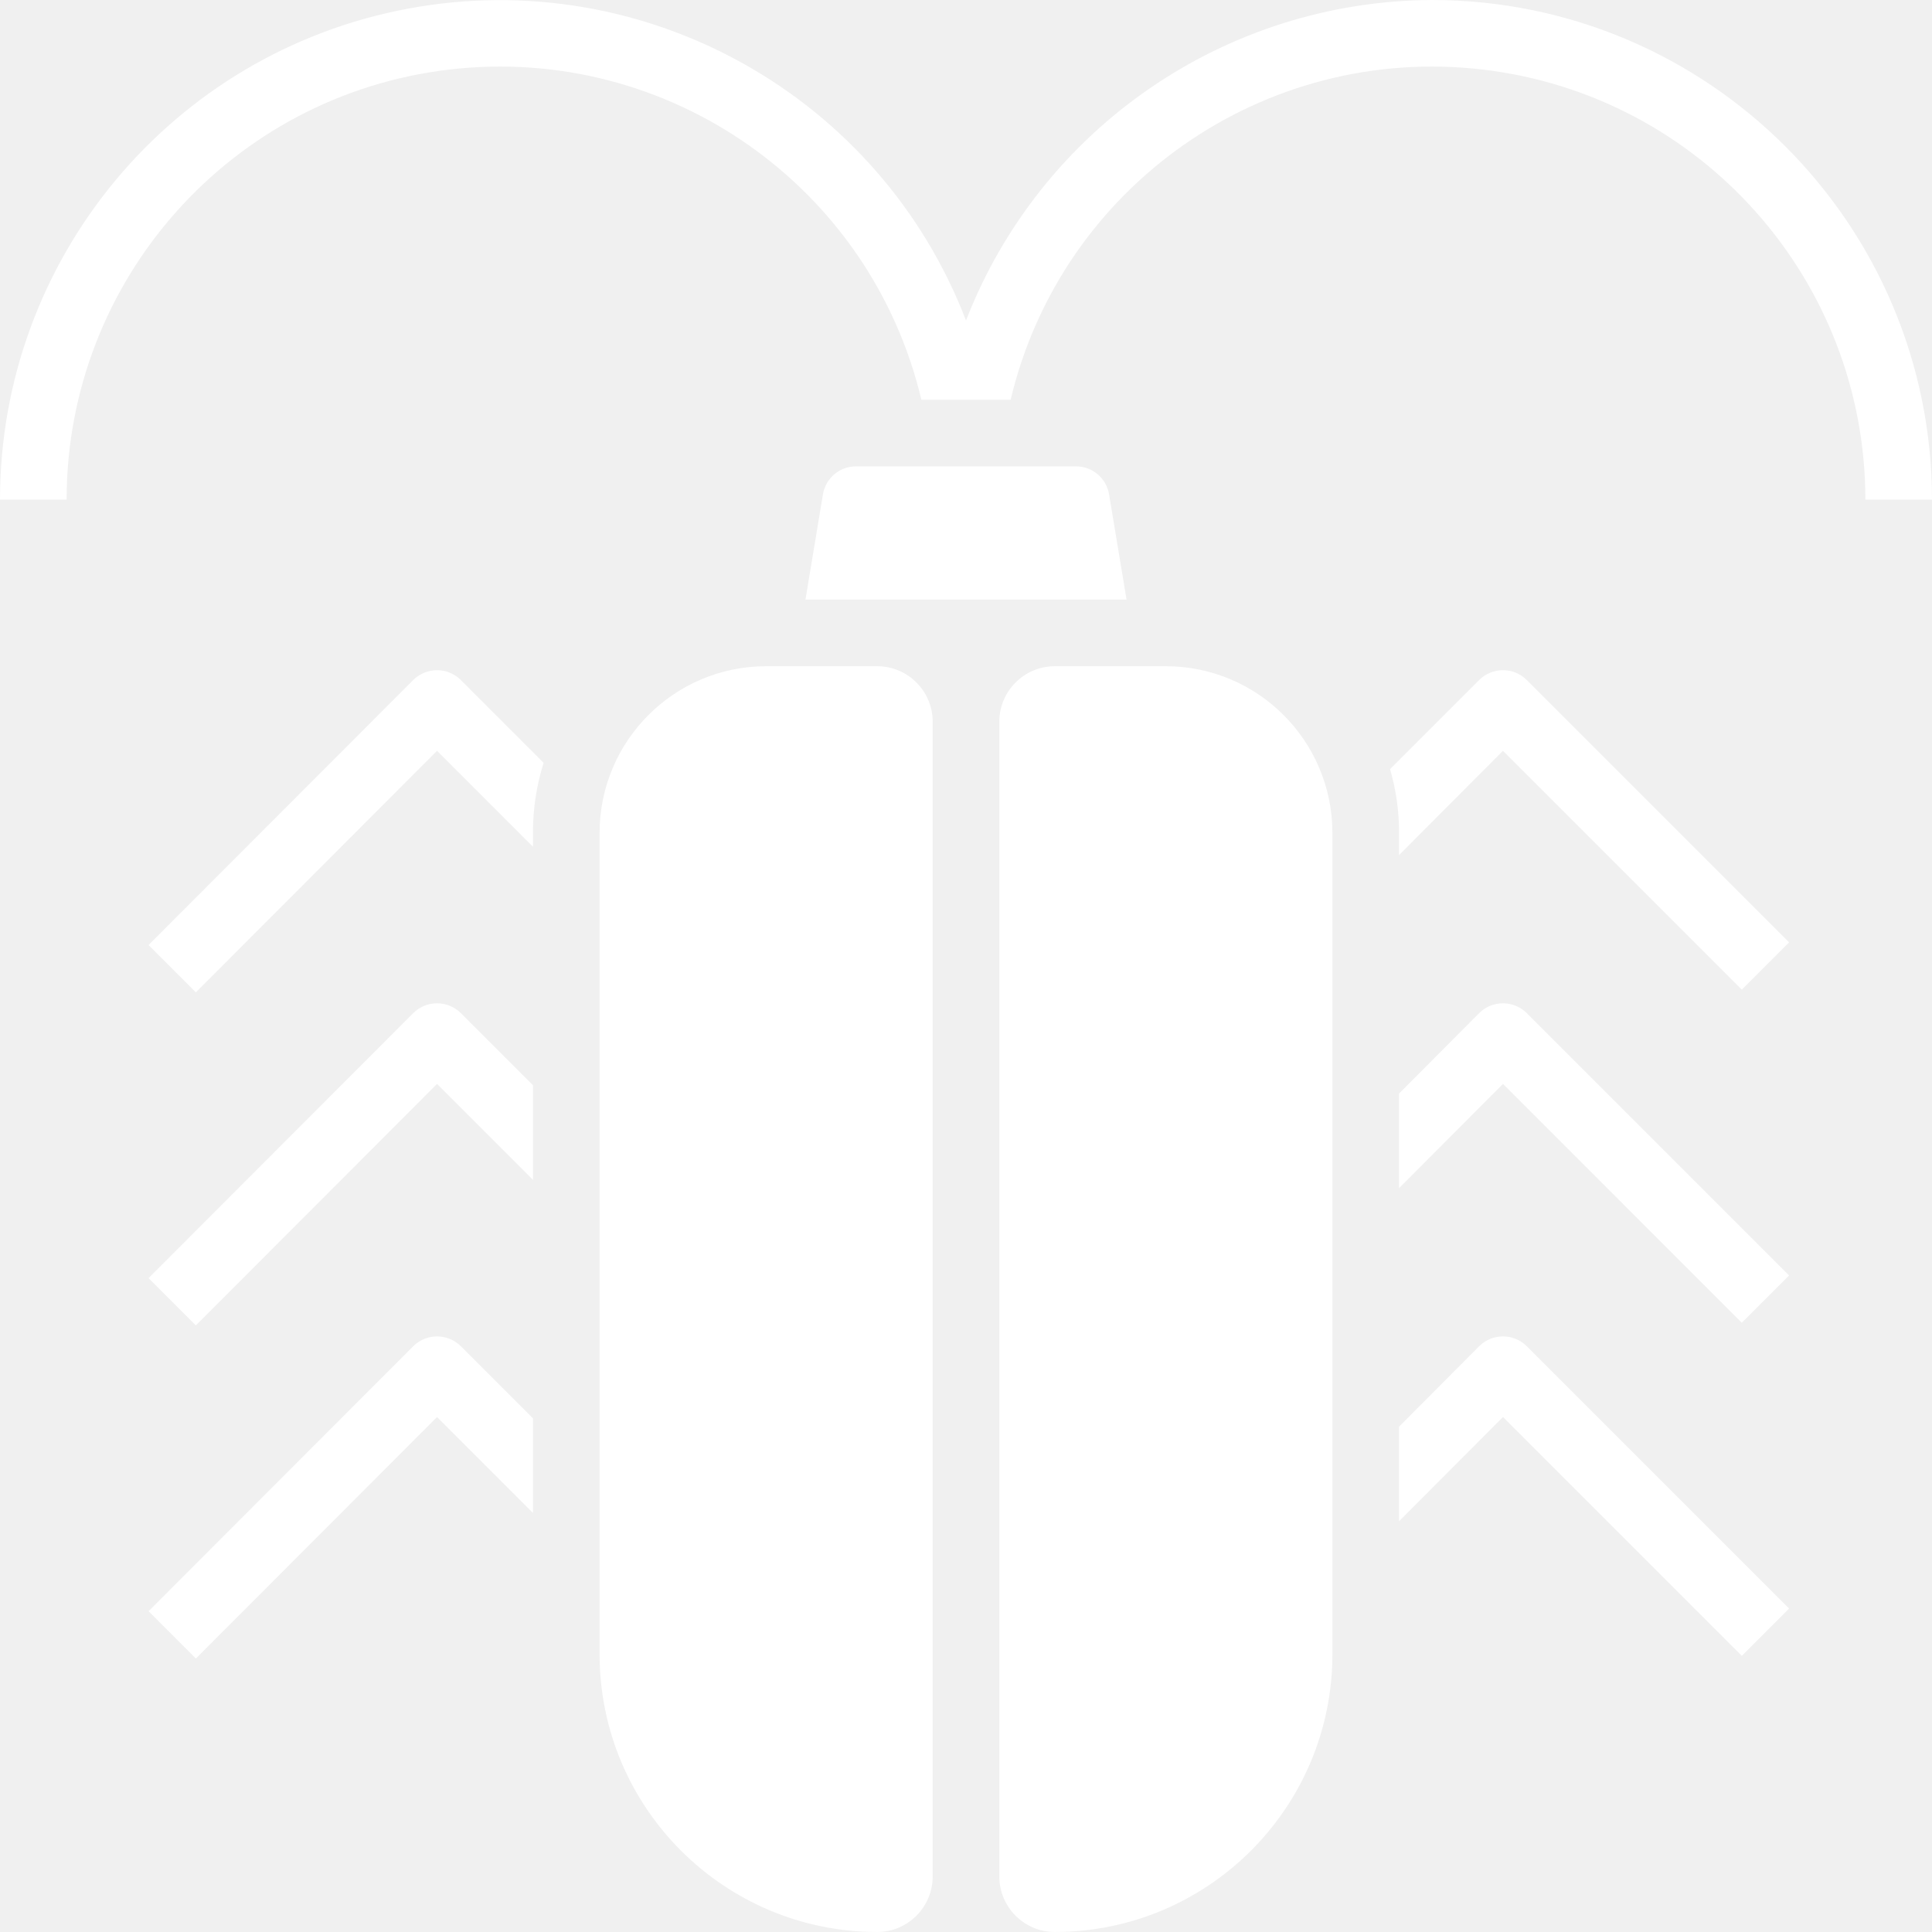
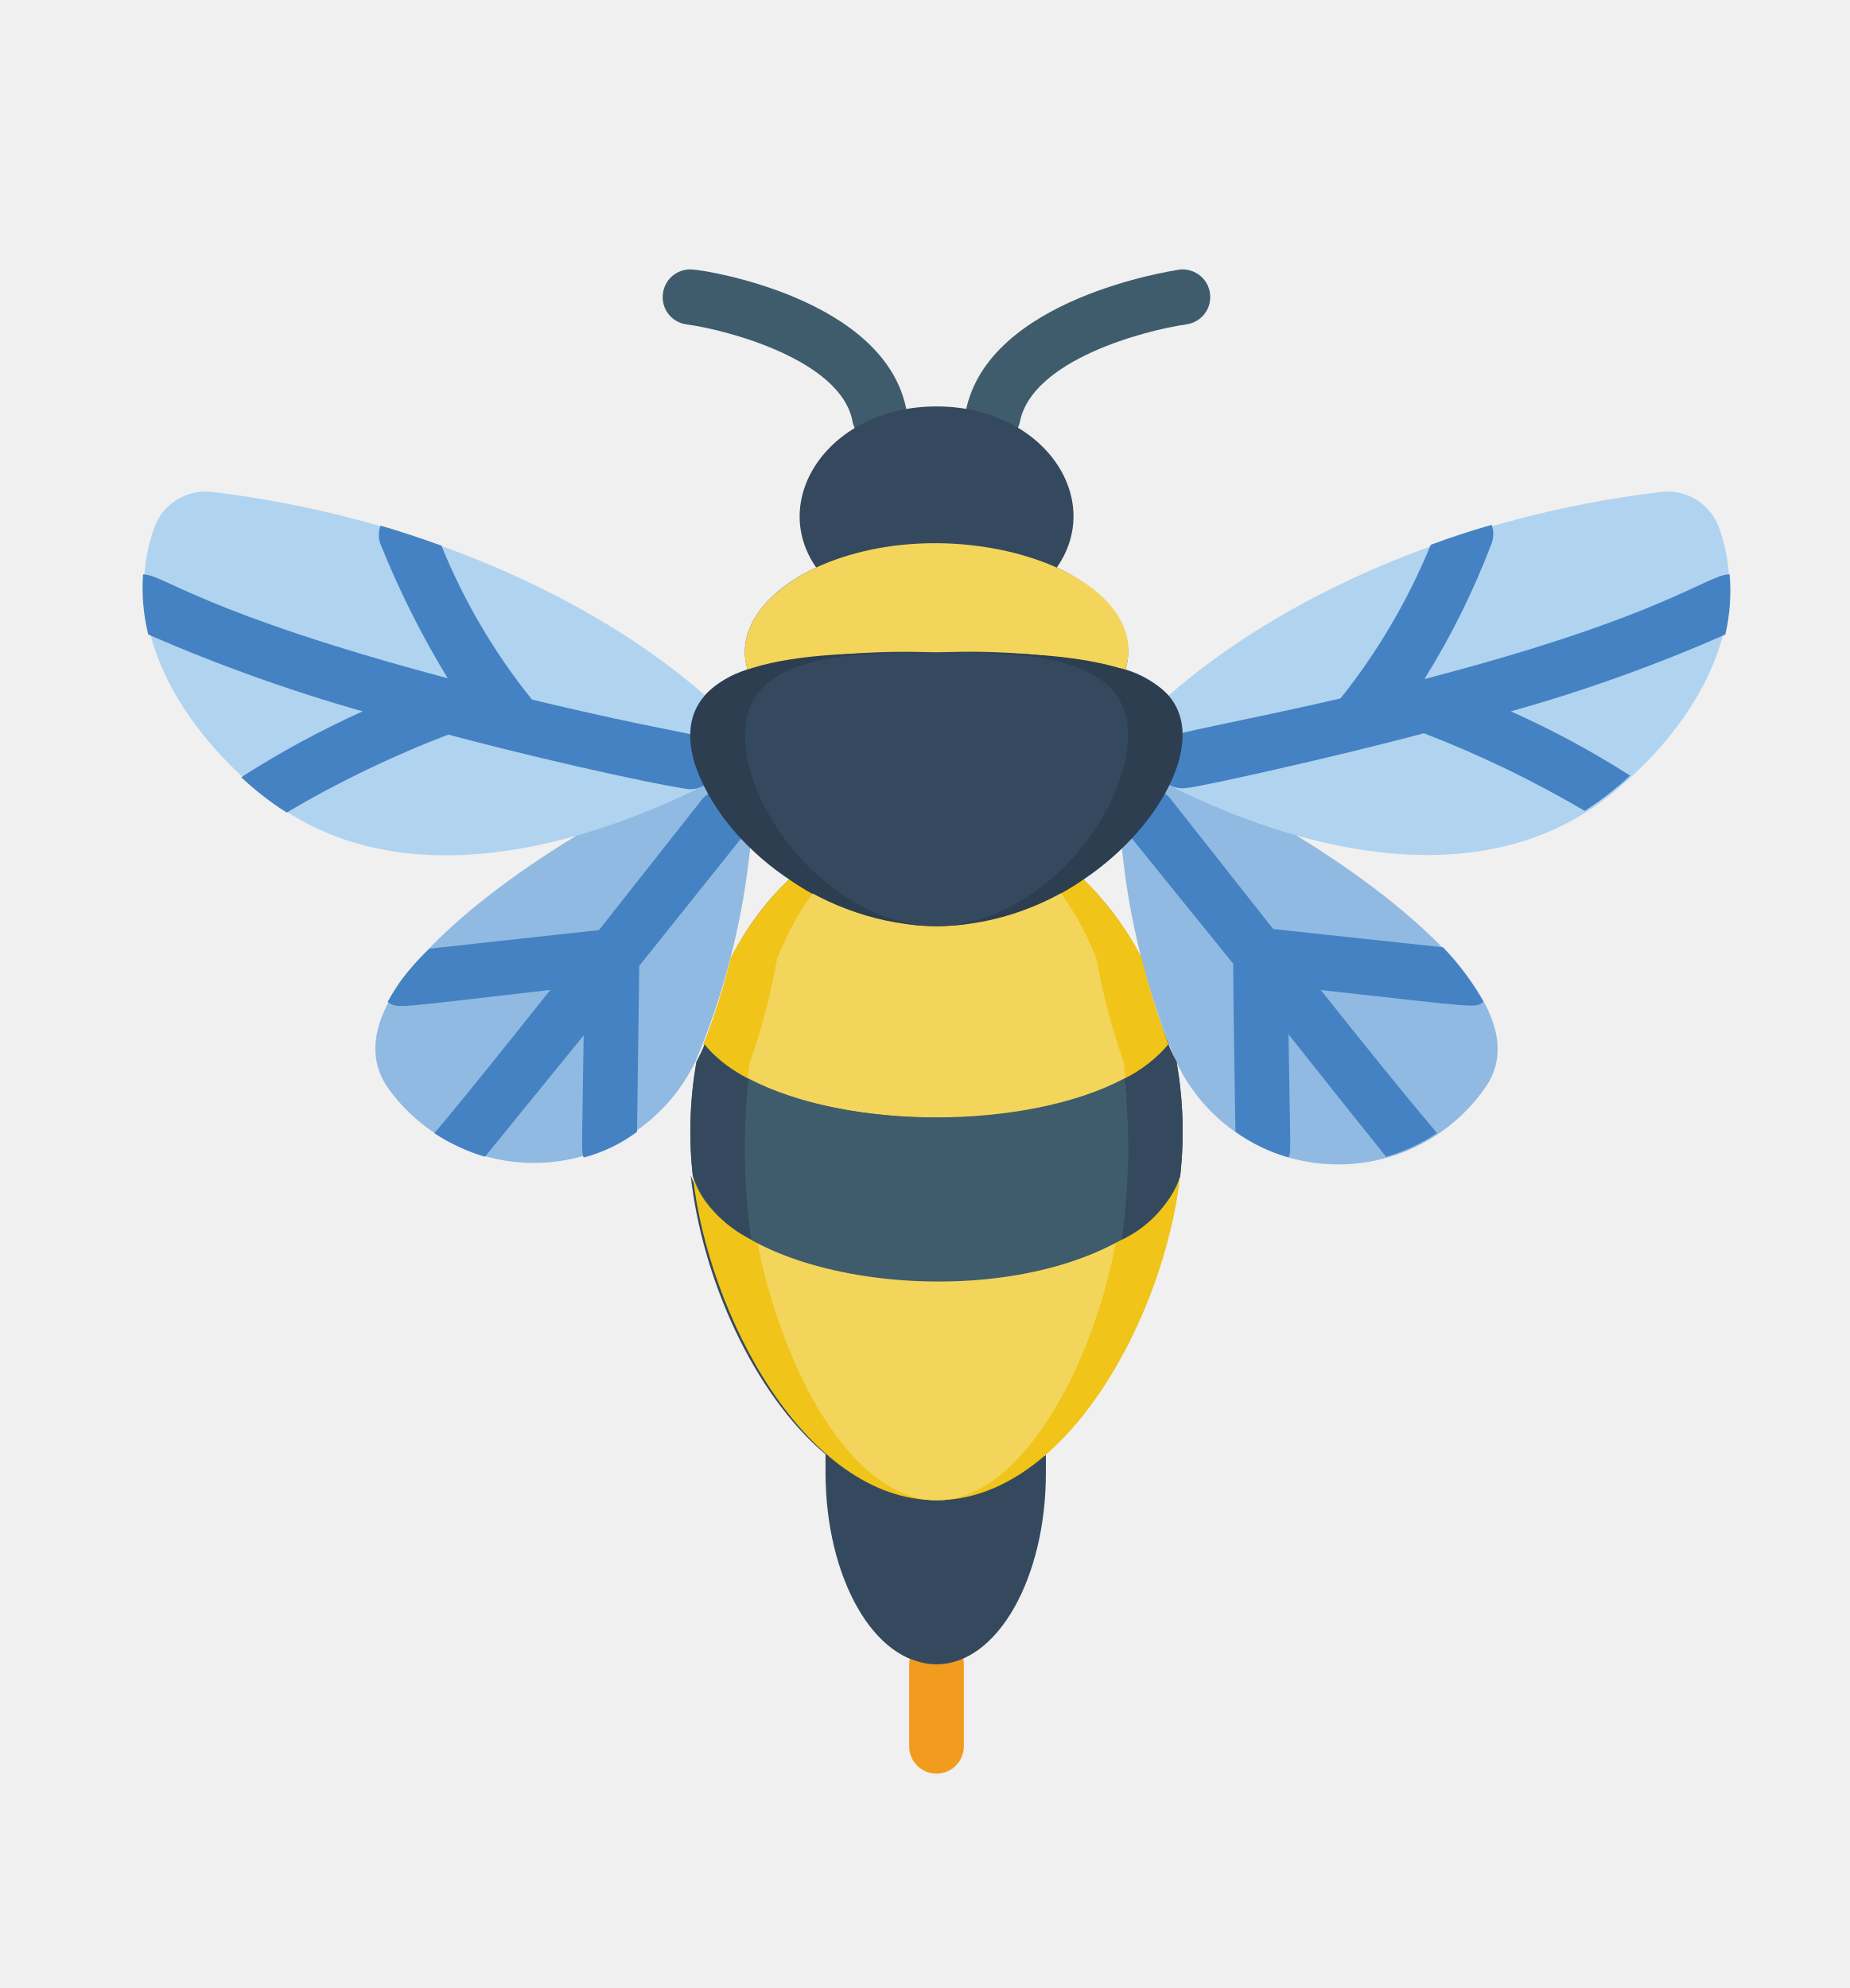
- <svg xmlns="http://www.w3.org/2000/svg" height="512px" viewBox="0 0 464 464" width="512px">
-   <path d="m210.664 464c7.363-.008 13.328-5.973 13.336-13.336v-277.328c-.008-7.363-5.973-13.328-13.336-13.336h-26.664c-22.082.027-39.973 17.918-40 40v197.336c.039 36.801 29.863 66.625 66.664 66.664zm0 0" fill="#FFFFFF" />
-   <path d="m266.352 118.672c-.668-3.832-3.98-6.641-7.871-6.672h-52.961c-3.895.031-7.207 2.844-7.871 6.68l-4.207 25.32h77.117zm0 0" fill="#FFFFFF" />
-   <path d="m253.336 464c36.801-.039 66.625-29.863 66.664-66.664v-197.336c-.027-22.082-17.918-39.973-40-40h-26.664c-7.363.008-13.328 5.973-13.336 13.336v277.328c.008 7.363 5.973 13.328 13.336 13.336zm0 0" fill="#FFFFFF" />
-   <path d="m344 0c-49.602.199-94.027 30.73-112 76.961-20.758-53.965-77.043-85.453-133.887-74.906-56.848 10.547-98.094 60.129-98.113 117.945h16c.023-52.773 39.551-97.172 91.965-103.301 52.418-6.129 101.121 27.957 113.316 79.301h21.438c12.195-51.344 60.898-85.43 113.316-79.301 52.414 6.129 91.941 50.527 91.965 103.301h16c-.078-66.242-53.758-119.922-120-120zm0 0" fill="#FFFFFF" />
-   <path d="m429.68 226.32-11.359 11.359-57.359-57.359-24.961 25.039v-5.359c.016-5.172-.711-10.316-2.16-15.281l21.441-21.438c3.152-3.094 8.203-3.094 11.359 0zm0 0" fill="#FFFFFF" />
-   <path d="m429.68 306.32-11.359 11.359-57.359-57.359-24.961 25.039v-22.719l19.281-19.359c3.152-3.094 8.203-3.094 11.359 0zm0 0" fill="#FFFFFF" />
-   <path d="m429.68 386.32-11.359 11.359-57.359-57.359-24.961 25.039v-22.719l19.281-19.359c3.152-3.094 8.203-3.094 11.359 0zm0 0" fill="#FFFFFF" />
-   <path d="m130.559 183.199c-1.711 5.438-2.574 11.102-2.559 16.801v3.359l-23.039-23.039-57.922 58-11.359-11.359 63.602-63.68c3.152-3.094 8.203-3.094 11.359 0zm0 0" fill="#FFFFFF" />
-   <path d="m128 260.641v22.719l-23.039-23.039-57.922 58-11.359-11.359 63.602-63.68c3.152-3.094 8.203-3.094 11.359 0zm0 0" fill="#FFFFFF" />
-   <path d="m128 340.641v22.719l-23.039-23.039-57.922 58-11.359-11.359 63.602-63.68c3.152-3.094 8.203-3.094 11.359 0zm0 0" fill="#FFFFFF" />
+ <svg xmlns="http://www.w3.org/2000/svg" version="1.1" id="Capa_1" x="0px" y="0px" width="64.14px" height="68.945px" viewBox="0 0 64.14 68.945" enable-background="new 0 0 64.14 68.945" xml:space="preserve">
+   <g>
+     <g id="_x30_11---Wasp" transform="translate(-1 -1)">
+       <path id="Shape" fill="#90BAE1" d="M52.439,38.804c-1.282,1.778-3.407,2.749-5.59,2.555c-2.184-0.195-4.103-1.526-5.05-3.503    c-1-2.363-1.639-4.863-1.896-7.416l0.588-3.016c0.762,0.095,1.533,0.095,2.295,0l3.215,2.58    C49.081,31.891,54.601,35.959,52.439,38.804z" />
+       <path id="Shape_1_" fill="#4482C3" d="M52.439,35.75c-0.381-0.691-0.854-1.33-1.404-1.896l-5.889-0.635l-3.566-4.523    c-0.217-0.263-0.557-0.39-0.893-0.333c-0.336,0.057-0.616,0.288-0.735,0.607c-0.119,0.319-0.059,0.677,0.158,0.94l3.651,4.514    c0,0.332,0,1.167,0.076,5.823c0.557,0.402,1.179,0.704,1.84,0.891c0.095-0.209,0.066,0,0-4.268    c0.569,0.711,1.499,1.897,3.385,4.249c0.623-0.182,1.214-0.457,1.754-0.816c0-0.076-0.114-0.057-4.021-4.969    C52.439,35.959,52.088,35.959,52.439,35.75L52.439,35.75z" />
+       <path id="Shape_2_" fill="#B0D3F0" d="M56.829,28.572c-4.277,3.433-10.432,2.114-15.297-0.342c0-1.896,0-1.205,0-3.12    c3.86-3.376,10.005-6.221,17.118-7.056c0.857-0.078,1.66,0.433,1.953,1.242C61.855,22.768,59.665,26.295,56.829,28.572    L56.829,28.572z" />
+       <path id="Shape_3_" fill="#4482C3" d="M60.973,20.918c-0.777,0-2.21,1.451-10.583,3.632c0.929-1.492,1.71-3.07,2.333-4.713    c0.073-0.205,0.073-0.43,0-0.635c-0.654,0.18-1.451,0.446-2.114,0.692c-0.785,1.917-1.839,3.711-3.13,5.33    c-3.461,0.796-5.993,1.233-5.993,1.366c-0.38,0.242-0.538,0.718-0.376,1.138c0.161,0.421,0.596,0.671,1.04,0.597    c0.332,0,5.301-1.109,8.222-1.896c1.929,0.744,3.794,1.645,5.576,2.693c0.561-0.358,1.088-0.769,1.575-1.223    c-1.321-0.844-2.703-1.589-4.135-2.229c2.539-0.711,5.023-1.602,7.436-2.665C60.983,22.321,61.033,21.617,60.973,20.918z" />
+       <path id="Shape_4_" fill="#3F5C6C" d="M31.509,16.385c-0.461,0.009-0.861-0.316-0.949-0.768c-0.398-2.144-4.391-3.187-5.756-3.367    c-0.252-0.033-0.481-0.166-0.635-0.369c-0.153-0.204-0.219-0.46-0.181-0.712c0.033-0.252,0.166-0.481,0.369-0.634    c0.203-0.153,0.46-0.219,0.712-0.181c0.266,0,6.638,0.949,7.368,4.894c0.057,0.279-0.014,0.569-0.194,0.79    C32.063,16.258,31.793,16.385,31.509,16.385L31.509,16.385z" />
+       <path id="Shape_5_" fill="#3F5C6C" d="M35.435,16.385c-0.286,0.005-0.559-0.119-0.743-0.338c-0.184-0.219-0.26-0.51-0.205-0.791    c0.787-3.907,7.122-4.856,7.388-4.903c0.338-0.047,0.677,0.09,0.887,0.359c0.211,0.27,0.261,0.631,0.133,0.948    c-0.128,0.317-0.416,0.542-0.755,0.589c-1.46,0.209-5.349,1.233-5.775,3.376C36.274,16.068,35.885,16.386,35.435,16.385z" />
+       <path id="Shape_6_" fill="#35495E" d="M39.892,43.981c0.063-0.205,0.114-0.414,0.151-0.625c0.109-1.655,0.109-3.315,0-4.969    c0.57-0.285,1.076-0.682,1.489-1.167c-0.398-0.964-0.715-1.96-0.948-2.978c-0.521-1.021-1.207-1.951-2.029-2.75    c0.888-0.589,1.67-1.323,2.314-2.172c0.948-1.251,1.659-3.054,0.636-4.21c-0.409-0.419-0.918-0.726-1.479-0.892    c0.464-1.545-0.901-2.845-2.381-3.537c1.679-2.409-0.483-5.586-4.172-5.586s-5.842,3.187-4.173,5.586    c-1.479,0.683-2.845,1.992-2.38,3.537c-0.561,0.166-1.07,0.472-1.479,0.892c-1.024,1.157-0.285,2.959,0.636,4.21    c0.638,0.847,1.414,1.582,2.294,2.172c-0.681,0.646-1.266,1.387-1.735,2.2c0,0-0.293,0.521-0.293,0.55    c-0.231,1.018-0.548,2.014-0.949,2.978c0.413,0.485,0.919,0.882,1.489,1.167c-0.142,1.646-0.161,3.301-0.057,4.95    c0.037,0.211,0.088,0.421,0.152,0.626c-0.938-0.441-1.666-1.23-2.029-2.2c0.398,3.613,2.2,7.586,4.675,9.673v0.626    c0,3.669,1.697,6.638,3.793,6.638c2.096,0,3.793-2.968,3.793-6.638c0-0.209,0-0.418,0-0.626c2.475-2.115,4.277-6.06,4.675-9.673    C41.532,42.733,40.819,43.529,39.892,43.981L39.892,43.981z M39.702,44.086c0.054-0.021,0.105-0.05,0.152-0.085    C39.806,44.034,39.756,44.062,39.702,44.086z" />
+       <path id="Shape_7_" fill="#35495E" d="M26.919,38.387c-0.066,0.74-0.104,1.489-0.114,2.257    C26.795,39.89,26.833,39.136,26.919,38.387z" />
+       <path id="Shape_8_" fill="#90BAE1" d="M27.013,30.392c-0.26,2.553-0.899,5.052-1.896,7.416c-0.946,1.966-2.853,3.292-5.025,3.496    s-4.292-0.745-5.587-2.5c-2.163-2.892,3.348-6.913,6.439-8.8c0.18-0.18-0.749,0.834,3.214-3.528l2.295,0.151L27.013,30.392z" />
+       <path id="Shape_9_" fill="#4482C3" d="M26.663,28.581c-0.409-0.323-1.002-0.255-1.328,0.151l-3.566,4.524L15.89,33.9    c-0.346,0.324-0.663,0.676-0.949,1.053c-0.184,0.254-0.352,0.521-0.502,0.796c0.389,0.247,0.18,0.199,5.643-0.417    c-3.983,5.007-3.983,4.893-4.021,4.969c0.542,0.357,1.133,0.632,1.754,0.816l3.423-4.211c-0.057,4.154-0.085,4.002,0,4.239    c0.667-0.177,1.295-0.479,1.85-0.892c0.057-4.391,0.076-5.434,0.076-5.756l3.67-4.59C27.152,29.494,27.075,28.9,26.663,28.581    L26.663,28.581z" />
+       <path id="Shape_10_" fill="#F0C419" d="M41.921,41.782c-0.531,4.77-3.897,11.247-8.449,11.247c-4.552,0-7.919-6.449-8.45-11.247    c0.598,2.077,4.154,3.661,8.45,3.661S41.324,43.858,41.921,41.782z" />
+       <path id="Shape_11_" fill="#F29C1F" d="M33.472,62.512c-0.524,0-0.948-0.425-0.948-0.948v-2.845c0-0.523,0.424-0.948,0.948-0.948    c0.523,0,0.948,0.425,0.948,0.948v2.845C34.42,62.087,33.995,62.512,33.472,62.512z" />
+       <path id="Shape_12_" fill="#F0C419" d="M41.514,37.22c-2.656,3.367-13.429,3.367-16.122,0c0.379-0.981,0.696-1.985,0.949-3.006    c0.52-1.012,1.202-1.931,2.02-2.722c3.054,2.173,7.149,2.173,10.204,0c0.816,0.792,1.498,1.711,2.02,2.722    C40.833,35.234,41.143,36.238,41.514,37.22L41.514,37.22z" />
+       <path id="Shape_13_" fill="#35495E" d="M37.265,52.081c0,3.67-1.697,6.638-3.793,6.638c-2.096,0-3.793-2.968-3.793-6.638    c0-0.209,0-0.417,0-0.626c1,1.017,2.367,1.59,3.793,1.59c1.426,0,2.793-0.573,3.793-1.59V52.081z" />
+       <path id="Shape_14_" fill="#F3D55B" d="M36.412,51.455c-5.226,5.813-10.527-5.747-9.417-13.599    c0.414-1.174,0.73-2.379,0.949-3.604c0.382-0.982,0.913-1.9,1.574-2.722c2.208,2.144,5.72,2.144,7.928,0    c0.661,0.821,1.192,1.739,1.574,2.722c0.217,1.222,0.535,2.424,0.949,3.594C40.584,43.887,38.536,49.112,36.412,51.455z" />
+       <path id="Shape_15_" fill="#B0D3F0" d="M25.439,25.11v3.12c-4.922,2.465-11.038,3.793-15.297,0.342    c-2.845-2.286-5.026-5.813-3.793-9.275c0.294-0.81,1.096-1.32,1.953-1.242C15.378,18.889,21.579,21.733,25.439,25.11z" />
+       <path id="Shape_16_" fill="#4482C3" d="M25.43,26.617c0-0.132-1.583-0.293-5.984-1.355c-1.303-1.616-2.36-3.415-3.14-5.339    c-0.663-0.237-1.46-0.512-2.115-0.692c-0.073,0.206-0.073,0.43,0,0.635c0.648,1.614,1.428,3.172,2.333,4.657    c-8.535-2.276-9.854-3.604-10.564-3.604c-0.049,0.7,0.012,1.404,0.18,2.086c2.416,1.055,4.899,1.945,7.435,2.665    c-1.458,0.657-2.865,1.421-4.21,2.285c0.485,0.458,1.012,0.867,1.574,1.224c1.79-1.056,3.664-1.96,5.605-2.703    c4.362,1.157,8.08,1.896,8.393,1.896c0.423-0.002,0.792-0.284,0.907-0.691C25.958,27.273,25.789,26.84,25.43,26.617L25.43,26.617z    " />
+       <path id="Shape_17_" fill="#F3D55B" d="M40.025,24.218c-2.147-0.498-4.353-0.695-6.553-0.588    c-2.201-0.102-4.405,0.096-6.553,0.588c-0.464-1.545,0.901-2.845,2.38-3.537C34.041,18.509,41.058,20.842,40.025,24.218z" />
+       <path id="Shape_18_" fill="#2C3E50" d="M41.505,25.11c-1.395-1.556-5.757-1.479-8.033-1.479c-3.955,0-9.483-0.067-8.402,3.793    c0.948,2.987,4.609,5.69,8.402,5.69C39.162,33.114,43.477,27.338,41.505,25.11z" />
+       <path id="Shape_19_" fill="#35495E" d="M33.472,23.63c-2.893,0-6.638,0-6.638,2.845c0,2.845,3.158,6.638,6.638,6.638    s6.638-3.793,6.638-6.638C40.11,23.63,36.317,23.63,33.472,23.63z" />
+       <path id="Shape_20_" fill="#3F5C6C" d="M41.798,37.855c0-0.047-0.104-0.17-0.284-0.617c-0.422,0.496-0.942,0.899-1.527,1.186    c0.197,1.855,0.165,3.728-0.095,5.576c0.937-0.441,1.665-1.23,2.029-2.2C42.069,40.486,42.028,39.158,41.798,37.855z" />
+       <path id="Shape_21_" fill="#3F5C6C" d="M39.987,38.406c-4.296,2.295-12.423,1.536-14.557-1.186    c-0.18,0.446-0.285,0.57-0.285,0.616c-0.229,1.303-0.271,2.631-0.123,3.946c1.005,3.584,10.081,4.959,14.87,2.2    C40.152,42.134,40.184,40.261,39.987,38.406z" />
+       <path id="Shape_22_" fill="#35495E" d="M27.052,43.981c-0.938-0.441-1.666-1.23-2.029-2.2c-0.146-1.308-0.104-2.63,0.123-3.926    c0-0.047,0.104-0.17,0.285-0.617c0.422,0.496,0.942,0.899,1.527,1.186C26.761,40.274,26.793,42.141,27.052,43.981z" />
+       <path id="Shape_23_" fill="#35495E" d="M41.921,41.782c-0.364,0.97-1.092,1.759-2.029,2.2c0.26-1.848,0.292-3.72,0.095-5.576    c0.585-0.287,1.104-0.69,1.527-1.186c0.18,0.446,0.284,0.57,0.284,0.616C42.028,39.139,42.069,40.467,41.921,41.782z" />
+       <path id="Shape_24_" fill="#3F5C6C" d="M39.892,43.981c-3.386,1.954-9.483,1.897-12.841,0c-0.26-1.848-0.292-3.72-0.095-5.576    c3.452,1.82,9.673,1.773,13.03,0C40.184,40.261,40.152,42.134,39.892,43.981z" />
+     </g>
+   </g>
</svg>
